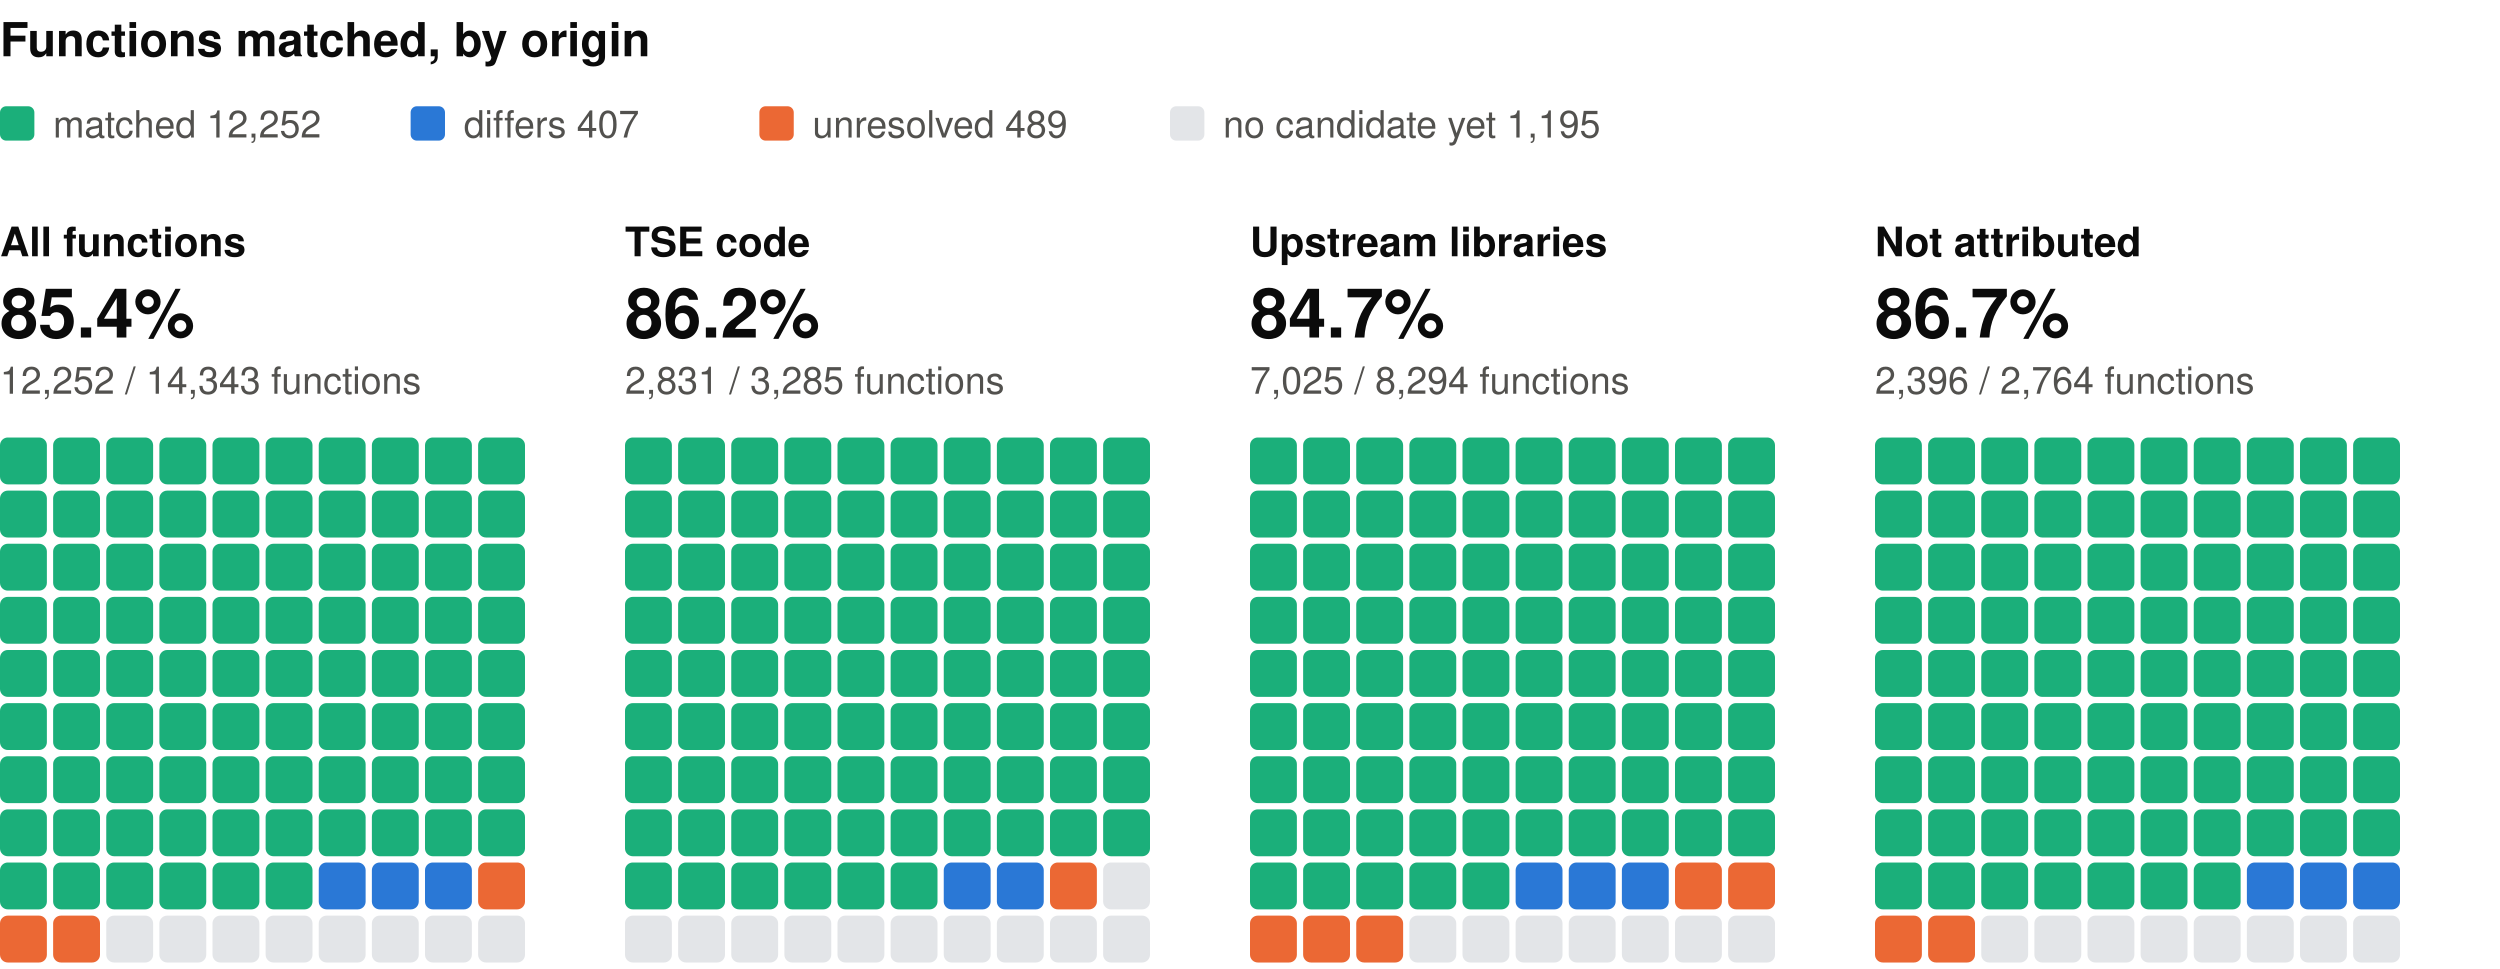
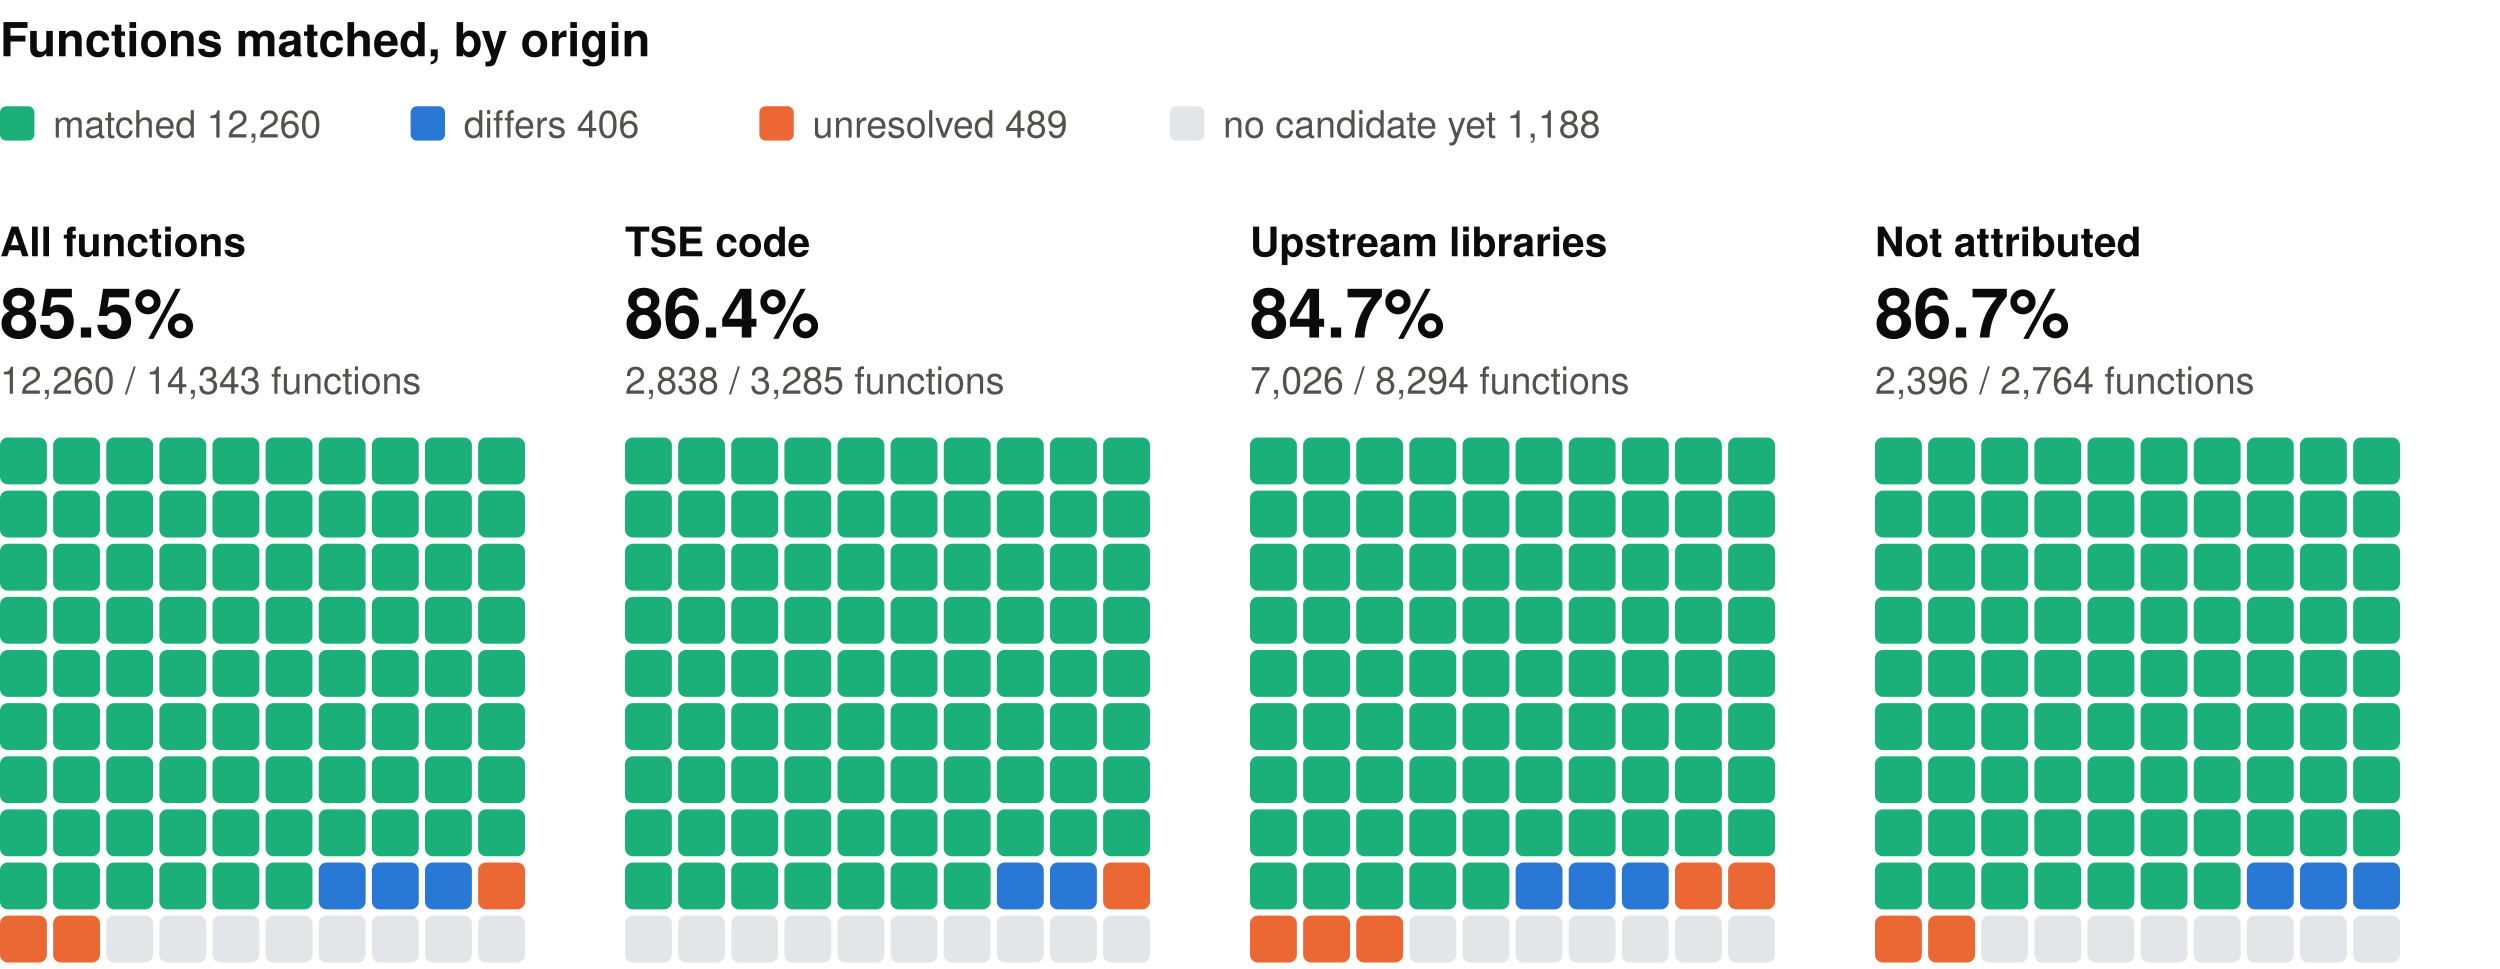
<svg xmlns="http://www.w3.org/2000/svg" width="800" height="310" viewBox="0 0 800 310" role="img" aria-label="Functions matched, by origin: one square per percent, coloured by verdict" font-family="system-ui, -apple-system, 'Segoe UI', Helvetica, Arial, sans-serif">
  <text x="0" y="18" font-size="15" fill="#0b0b0b" font-weight="600">Functions matched, by origin</text>
  <rect x="0" y="34" width="11" height="11" rx="2" fill="#1baf7a" />
-   <text x="17" y="44" font-size="12" fill="#52514e">matched 12,252</text>
+   <text x="17" y="44" font-size="12" fill="#52514e">matched 12,260</text>
  <rect x="131.4" y="34" width="11" height="11" rx="2" fill="#2a78d6" />
-   <text x="148.4" y="44" font-size="12" fill="#52514e">differs 407</text>
+   <text x="148.4" y="44" font-size="12" fill="#52514e">differs 406</text>
  <rect x="243" y="34" width="11" height="11" rx="2" fill="#eb6834" />
  <text x="260" y="44" font-size="12" fill="#52514e">unresolved 489</text>
  <rect x="374.4" y="34" width="11" height="11" rx="2" fill="#e3e5e8" />
-   <text x="391.4" y="44" font-size="12" fill="#52514e">no candidate yet 1,195</text>
+   <text x="391.4" y="44" font-size="12" fill="#52514e">no candidate yet 1,188</text>
  <text x="0" y="82" font-size="13" fill="#0b0b0b" font-weight="600">All functions</text>
-   <text x="0" y="108" font-size="22" fill="#0b0b0b" font-weight="600">85.4%</text>
-   <text x="0" y="126" font-size="12" fill="#52514e">12,252 / 14,343 functions</text>
+   <text x="0" y="108" font-size="22" fill="#0b0b0b" font-weight="600">85.5%</text>
+   <text x="0" y="126" font-size="12" fill="#52514e">12,260 / 14,343 functions</text>
  <rect x="0" y="140" width="15" height="15" rx="2.5" fill="#1baf7a" />
  <rect x="17" y="140" width="15" height="15" rx="2.5" fill="#1baf7a" />
  <rect x="34" y="140" width="15" height="15" rx="2.5" fill="#1baf7a" />
  <rect x="51" y="140" width="15" height="15" rx="2.5" fill="#1baf7a" />
  <rect x="68" y="140" width="15" height="15" rx="2.5" fill="#1baf7a" />
  <rect x="85" y="140" width="15" height="15" rx="2.5" fill="#1baf7a" />
  <rect x="102" y="140" width="15" height="15" rx="2.5" fill="#1baf7a" />
  <rect x="119" y="140" width="15" height="15" rx="2.5" fill="#1baf7a" />
  <rect x="136" y="140" width="15" height="15" rx="2.5" fill="#1baf7a" />
  <rect x="153" y="140" width="15" height="15" rx="2.5" fill="#1baf7a" />
  <rect x="0" y="157" width="15" height="15" rx="2.5" fill="#1baf7a" />
  <rect x="17" y="157" width="15" height="15" rx="2.5" fill="#1baf7a" />
  <rect x="34" y="157" width="15" height="15" rx="2.5" fill="#1baf7a" />
  <rect x="51" y="157" width="15" height="15" rx="2.5" fill="#1baf7a" />
  <rect x="68" y="157" width="15" height="15" rx="2.5" fill="#1baf7a" />
  <rect x="85" y="157" width="15" height="15" rx="2.5" fill="#1baf7a" />
  <rect x="102" y="157" width="15" height="15" rx="2.5" fill="#1baf7a" />
  <rect x="119" y="157" width="15" height="15" rx="2.5" fill="#1baf7a" />
  <rect x="136" y="157" width="15" height="15" rx="2.5" fill="#1baf7a" />
  <rect x="153" y="157" width="15" height="15" rx="2.5" fill="#1baf7a" />
  <rect x="0" y="174" width="15" height="15" rx="2.5" fill="#1baf7a" />
  <rect x="17" y="174" width="15" height="15" rx="2.5" fill="#1baf7a" />
  <rect x="34" y="174" width="15" height="15" rx="2.5" fill="#1baf7a" />
  <rect x="51" y="174" width="15" height="15" rx="2.5" fill="#1baf7a" />
  <rect x="68" y="174" width="15" height="15" rx="2.5" fill="#1baf7a" />
  <rect x="85" y="174" width="15" height="15" rx="2.5" fill="#1baf7a" />
  <rect x="102" y="174" width="15" height="15" rx="2.5" fill="#1baf7a" />
  <rect x="119" y="174" width="15" height="15" rx="2.5" fill="#1baf7a" />
  <rect x="136" y="174" width="15" height="15" rx="2.5" fill="#1baf7a" />
  <rect x="153" y="174" width="15" height="15" rx="2.5" fill="#1baf7a" />
  <rect x="0" y="191" width="15" height="15" rx="2.5" fill="#1baf7a" />
  <rect x="17" y="191" width="15" height="15" rx="2.5" fill="#1baf7a" />
  <rect x="34" y="191" width="15" height="15" rx="2.5" fill="#1baf7a" />
  <rect x="51" y="191" width="15" height="15" rx="2.5" fill="#1baf7a" />
  <rect x="68" y="191" width="15" height="15" rx="2.5" fill="#1baf7a" />
  <rect x="85" y="191" width="15" height="15" rx="2.5" fill="#1baf7a" />
  <rect x="102" y="191" width="15" height="15" rx="2.5" fill="#1baf7a" />
  <rect x="119" y="191" width="15" height="15" rx="2.5" fill="#1baf7a" />
  <rect x="136" y="191" width="15" height="15" rx="2.5" fill="#1baf7a" />
  <rect x="153" y="191" width="15" height="15" rx="2.5" fill="#1baf7a" />
  <rect x="0" y="208" width="15" height="15" rx="2.5" fill="#1baf7a" />
  <rect x="17" y="208" width="15" height="15" rx="2.5" fill="#1baf7a" />
  <rect x="34" y="208" width="15" height="15" rx="2.5" fill="#1baf7a" />
  <rect x="51" y="208" width="15" height="15" rx="2.5" fill="#1baf7a" />
  <rect x="68" y="208" width="15" height="15" rx="2.5" fill="#1baf7a" />
  <rect x="85" y="208" width="15" height="15" rx="2.5" fill="#1baf7a" />
  <rect x="102" y="208" width="15" height="15" rx="2.5" fill="#1baf7a" />
  <rect x="119" y="208" width="15" height="15" rx="2.5" fill="#1baf7a" />
  <rect x="136" y="208" width="15" height="15" rx="2.5" fill="#1baf7a" />
  <rect x="153" y="208" width="15" height="15" rx="2.5" fill="#1baf7a" />
  <rect x="0" y="225" width="15" height="15" rx="2.5" fill="#1baf7a" />
  <rect x="17" y="225" width="15" height="15" rx="2.5" fill="#1baf7a" />
  <rect x="34" y="225" width="15" height="15" rx="2.5" fill="#1baf7a" />
  <rect x="51" y="225" width="15" height="15" rx="2.5" fill="#1baf7a" />
  <rect x="68" y="225" width="15" height="15" rx="2.5" fill="#1baf7a" />
  <rect x="85" y="225" width="15" height="15" rx="2.5" fill="#1baf7a" />
  <rect x="102" y="225" width="15" height="15" rx="2.5" fill="#1baf7a" />
  <rect x="119" y="225" width="15" height="15" rx="2.5" fill="#1baf7a" />
  <rect x="136" y="225" width="15" height="15" rx="2.5" fill="#1baf7a" />
  <rect x="153" y="225" width="15" height="15" rx="2.5" fill="#1baf7a" />
  <rect x="0" y="242" width="15" height="15" rx="2.5" fill="#1baf7a" />
  <rect x="17" y="242" width="15" height="15" rx="2.5" fill="#1baf7a" />
  <rect x="34" y="242" width="15" height="15" rx="2.5" fill="#1baf7a" />
  <rect x="51" y="242" width="15" height="15" rx="2.5" fill="#1baf7a" />
  <rect x="68" y="242" width="15" height="15" rx="2.5" fill="#1baf7a" />
  <rect x="85" y="242" width="15" height="15" rx="2.5" fill="#1baf7a" />
  <rect x="102" y="242" width="15" height="15" rx="2.5" fill="#1baf7a" />
  <rect x="119" y="242" width="15" height="15" rx="2.5" fill="#1baf7a" />
  <rect x="136" y="242" width="15" height="15" rx="2.5" fill="#1baf7a" />
  <rect x="153" y="242" width="15" height="15" rx="2.5" fill="#1baf7a" />
  <rect x="0" y="259" width="15" height="15" rx="2.5" fill="#1baf7a" />
  <rect x="17" y="259" width="15" height="15" rx="2.5" fill="#1baf7a" />
  <rect x="34" y="259" width="15" height="15" rx="2.5" fill="#1baf7a" />
  <rect x="51" y="259" width="15" height="15" rx="2.5" fill="#1baf7a" />
  <rect x="68" y="259" width="15" height="15" rx="2.5" fill="#1baf7a" />
  <rect x="85" y="259" width="15" height="15" rx="2.5" fill="#1baf7a" />
  <rect x="102" y="259" width="15" height="15" rx="2.5" fill="#1baf7a" />
  <rect x="119" y="259" width="15" height="15" rx="2.5" fill="#1baf7a" />
  <rect x="136" y="259" width="15" height="15" rx="2.5" fill="#1baf7a" />
  <rect x="153" y="259" width="15" height="15" rx="2.5" fill="#1baf7a" />
  <rect x="0" y="276" width="15" height="15" rx="2.5" fill="#1baf7a" />
  <rect x="17" y="276" width="15" height="15" rx="2.5" fill="#1baf7a" />
  <rect x="34" y="276" width="15" height="15" rx="2.5" fill="#1baf7a" />
  <rect x="51" y="276" width="15" height="15" rx="2.5" fill="#1baf7a" />
  <rect x="68" y="276" width="15" height="15" rx="2.5" fill="#1baf7a" />
  <rect x="85" y="276" width="15" height="15" rx="2.5" fill="#1baf7a" />
  <rect x="102" y="276" width="15" height="15" rx="2.5" fill="#2a78d6" />
  <rect x="119" y="276" width="15" height="15" rx="2.5" fill="#2a78d6" />
  <rect x="136" y="276" width="15" height="15" rx="2.5" fill="#2a78d6" />
  <rect x="153" y="276" width="15" height="15" rx="2.5" fill="#eb6834" />
  <rect x="0" y="293" width="15" height="15" rx="2.5" fill="#eb6834" />
  <rect x="17" y="293" width="15" height="15" rx="2.5" fill="#eb6834" />
  <rect x="34" y="293" width="15" height="15" rx="2.5" fill="#e3e5e8" />
  <rect x="51" y="293" width="15" height="15" rx="2.5" fill="#e3e5e8" />
  <rect x="68" y="293" width="15" height="15" rx="2.5" fill="#e3e5e8" />
  <rect x="85" y="293" width="15" height="15" rx="2.5" fill="#e3e5e8" />
  <rect x="102" y="293" width="15" height="15" rx="2.5" fill="#e3e5e8" />
  <rect x="119" y="293" width="15" height="15" rx="2.5" fill="#e3e5e8" />
  <rect x="136" y="293" width="15" height="15" rx="2.5" fill="#e3e5e8" />
  <rect x="153" y="293" width="15" height="15" rx="2.5" fill="#e3e5e8" />
  <text x="200" y="82" font-size="13" fill="#0b0b0b" font-weight="600">TSE code</text>
-   <text x="200" y="108" font-size="22" fill="#0b0b0b" font-weight="600">86.2%</text>
-   <text x="200" y="126" font-size="12" fill="#52514e">2,831 / 3,285 functions</text>
+   <text x="200" y="108" font-size="22" fill="#0b0b0b" font-weight="600">86.4%</text>
+   <text x="200" y="126" font-size="12" fill="#52514e">2,838 / 3,285 functions</text>
  <rect x="200" y="140" width="15" height="15" rx="2.5" fill="#1baf7a" />
  <rect x="217" y="140" width="15" height="15" rx="2.5" fill="#1baf7a" />
  <rect x="234" y="140" width="15" height="15" rx="2.5" fill="#1baf7a" />
  <rect x="251" y="140" width="15" height="15" rx="2.5" fill="#1baf7a" />
  <rect x="268" y="140" width="15" height="15" rx="2.5" fill="#1baf7a" />
  <rect x="285" y="140" width="15" height="15" rx="2.5" fill="#1baf7a" />
  <rect x="302" y="140" width="15" height="15" rx="2.5" fill="#1baf7a" />
  <rect x="319" y="140" width="15" height="15" rx="2.5" fill="#1baf7a" />
  <rect x="336" y="140" width="15" height="15" rx="2.5" fill="#1baf7a" />
  <rect x="353" y="140" width="15" height="15" rx="2.5" fill="#1baf7a" />
  <rect x="200" y="157" width="15" height="15" rx="2.5" fill="#1baf7a" />
  <rect x="217" y="157" width="15" height="15" rx="2.5" fill="#1baf7a" />
  <rect x="234" y="157" width="15" height="15" rx="2.5" fill="#1baf7a" />
  <rect x="251" y="157" width="15" height="15" rx="2.5" fill="#1baf7a" />
  <rect x="268" y="157" width="15" height="15" rx="2.5" fill="#1baf7a" />
  <rect x="285" y="157" width="15" height="15" rx="2.5" fill="#1baf7a" />
  <rect x="302" y="157" width="15" height="15" rx="2.5" fill="#1baf7a" />
  <rect x="319" y="157" width="15" height="15" rx="2.5" fill="#1baf7a" />
  <rect x="336" y="157" width="15" height="15" rx="2.5" fill="#1baf7a" />
  <rect x="353" y="157" width="15" height="15" rx="2.5" fill="#1baf7a" />
  <rect x="200" y="174" width="15" height="15" rx="2.5" fill="#1baf7a" />
  <rect x="217" y="174" width="15" height="15" rx="2.5" fill="#1baf7a" />
  <rect x="234" y="174" width="15" height="15" rx="2.5" fill="#1baf7a" />
  <rect x="251" y="174" width="15" height="15" rx="2.5" fill="#1baf7a" />
  <rect x="268" y="174" width="15" height="15" rx="2.5" fill="#1baf7a" />
  <rect x="285" y="174" width="15" height="15" rx="2.5" fill="#1baf7a" />
  <rect x="302" y="174" width="15" height="15" rx="2.5" fill="#1baf7a" />
  <rect x="319" y="174" width="15" height="15" rx="2.5" fill="#1baf7a" />
  <rect x="336" y="174" width="15" height="15" rx="2.5" fill="#1baf7a" />
  <rect x="353" y="174" width="15" height="15" rx="2.5" fill="#1baf7a" />
  <rect x="200" y="191" width="15" height="15" rx="2.5" fill="#1baf7a" />
  <rect x="217" y="191" width="15" height="15" rx="2.5" fill="#1baf7a" />
  <rect x="234" y="191" width="15" height="15" rx="2.5" fill="#1baf7a" />
  <rect x="251" y="191" width="15" height="15" rx="2.5" fill="#1baf7a" />
  <rect x="268" y="191" width="15" height="15" rx="2.5" fill="#1baf7a" />
  <rect x="285" y="191" width="15" height="15" rx="2.5" fill="#1baf7a" />
  <rect x="302" y="191" width="15" height="15" rx="2.5" fill="#1baf7a" />
  <rect x="319" y="191" width="15" height="15" rx="2.5" fill="#1baf7a" />
  <rect x="336" y="191" width="15" height="15" rx="2.5" fill="#1baf7a" />
  <rect x="353" y="191" width="15" height="15" rx="2.5" fill="#1baf7a" />
  <rect x="200" y="208" width="15" height="15" rx="2.5" fill="#1baf7a" />
  <rect x="217" y="208" width="15" height="15" rx="2.5" fill="#1baf7a" />
  <rect x="234" y="208" width="15" height="15" rx="2.5" fill="#1baf7a" />
  <rect x="251" y="208" width="15" height="15" rx="2.5" fill="#1baf7a" />
  <rect x="268" y="208" width="15" height="15" rx="2.5" fill="#1baf7a" />
  <rect x="285" y="208" width="15" height="15" rx="2.5" fill="#1baf7a" />
  <rect x="302" y="208" width="15" height="15" rx="2.5" fill="#1baf7a" />
  <rect x="319" y="208" width="15" height="15" rx="2.5" fill="#1baf7a" />
  <rect x="336" y="208" width="15" height="15" rx="2.5" fill="#1baf7a" />
  <rect x="353" y="208" width="15" height="15" rx="2.5" fill="#1baf7a" />
  <rect x="200" y="225" width="15" height="15" rx="2.5" fill="#1baf7a" />
  <rect x="217" y="225" width="15" height="15" rx="2.5" fill="#1baf7a" />
  <rect x="234" y="225" width="15" height="15" rx="2.5" fill="#1baf7a" />
  <rect x="251" y="225" width="15" height="15" rx="2.5" fill="#1baf7a" />
  <rect x="268" y="225" width="15" height="15" rx="2.5" fill="#1baf7a" />
  <rect x="285" y="225" width="15" height="15" rx="2.5" fill="#1baf7a" />
  <rect x="302" y="225" width="15" height="15" rx="2.5" fill="#1baf7a" />
  <rect x="319" y="225" width="15" height="15" rx="2.5" fill="#1baf7a" />
  <rect x="336" y="225" width="15" height="15" rx="2.5" fill="#1baf7a" />
  <rect x="353" y="225" width="15" height="15" rx="2.5" fill="#1baf7a" />
  <rect x="200" y="242" width="15" height="15" rx="2.5" fill="#1baf7a" />
  <rect x="217" y="242" width="15" height="15" rx="2.5" fill="#1baf7a" />
  <rect x="234" y="242" width="15" height="15" rx="2.5" fill="#1baf7a" />
  <rect x="251" y="242" width="15" height="15" rx="2.5" fill="#1baf7a" />
  <rect x="268" y="242" width="15" height="15" rx="2.5" fill="#1baf7a" />
  <rect x="285" y="242" width="15" height="15" rx="2.5" fill="#1baf7a" />
  <rect x="302" y="242" width="15" height="15" rx="2.5" fill="#1baf7a" />
  <rect x="319" y="242" width="15" height="15" rx="2.5" fill="#1baf7a" />
  <rect x="336" y="242" width="15" height="15" rx="2.5" fill="#1baf7a" />
  <rect x="353" y="242" width="15" height="15" rx="2.5" fill="#1baf7a" />
  <rect x="200" y="259" width="15" height="15" rx="2.5" fill="#1baf7a" />
  <rect x="217" y="259" width="15" height="15" rx="2.5" fill="#1baf7a" />
  <rect x="234" y="259" width="15" height="15" rx="2.5" fill="#1baf7a" />
  <rect x="251" y="259" width="15" height="15" rx="2.5" fill="#1baf7a" />
  <rect x="268" y="259" width="15" height="15" rx="2.5" fill="#1baf7a" />
  <rect x="285" y="259" width="15" height="15" rx="2.5" fill="#1baf7a" />
  <rect x="302" y="259" width="15" height="15" rx="2.5" fill="#1baf7a" />
  <rect x="319" y="259" width="15" height="15" rx="2.5" fill="#1baf7a" />
  <rect x="336" y="259" width="15" height="15" rx="2.5" fill="#1baf7a" />
  <rect x="353" y="259" width="15" height="15" rx="2.5" fill="#1baf7a" />
  <rect x="200" y="276" width="15" height="15" rx="2.5" fill="#1baf7a" />
  <rect x="217" y="276" width="15" height="15" rx="2.5" fill="#1baf7a" />
  <rect x="234" y="276" width="15" height="15" rx="2.5" fill="#1baf7a" />
  <rect x="251" y="276" width="15" height="15" rx="2.5" fill="#1baf7a" />
  <rect x="268" y="276" width="15" height="15" rx="2.5" fill="#1baf7a" />
  <rect x="285" y="276" width="15" height="15" rx="2.5" fill="#1baf7a" />
-   <rect x="302" y="276" width="15" height="15" rx="2.5" fill="#2a78d6" />
+   <rect x="302" y="276" width="15" height="15" rx="2.5" fill="#1baf7a" />
  <rect x="319" y="276" width="15" height="15" rx="2.5" fill="#2a78d6" />
-   <rect x="336" y="276" width="15" height="15" rx="2.5" fill="#eb6834" />
-   <rect x="353" y="276" width="15" height="15" rx="2.5" fill="#e3e5e8" />
+   <rect x="336" y="276" width="15" height="15" rx="2.5" fill="#2a78d6" />
+   <rect x="353" y="276" width="15" height="15" rx="2.5" fill="#eb6834" />
  <rect x="200" y="293" width="15" height="15" rx="2.5" fill="#e3e5e8" />
  <rect x="217" y="293" width="15" height="15" rx="2.5" fill="#e3e5e8" />
  <rect x="234" y="293" width="15" height="15" rx="2.5" fill="#e3e5e8" />
  <rect x="251" y="293" width="15" height="15" rx="2.5" fill="#e3e5e8" />
  <rect x="268" y="293" width="15" height="15" rx="2.5" fill="#e3e5e8" />
  <rect x="285" y="293" width="15" height="15" rx="2.5" fill="#e3e5e8" />
  <rect x="302" y="293" width="15" height="15" rx="2.5" fill="#e3e5e8" />
  <rect x="319" y="293" width="15" height="15" rx="2.5" fill="#e3e5e8" />
  <rect x="336" y="293" width="15" height="15" rx="2.5" fill="#e3e5e8" />
  <rect x="353" y="293" width="15" height="15" rx="2.5" fill="#e3e5e8" />
  <text x="400" y="82" font-size="13" fill="#0b0b0b" font-weight="600">Upstream libraries</text>
  <text x="400" y="108" font-size="22" fill="#0b0b0b" font-weight="600">84.7%</text>
-   <text x="400" y="126" font-size="12" fill="#52514e">7,025 / 8,294 functions</text>
+   <text x="400" y="126" font-size="12" fill="#52514e">7,026 / 8,294 functions</text>
  <rect x="400" y="140" width="15" height="15" rx="2.5" fill="#1baf7a" />
  <rect x="417" y="140" width="15" height="15" rx="2.5" fill="#1baf7a" />
  <rect x="434" y="140" width="15" height="15" rx="2.5" fill="#1baf7a" />
  <rect x="451" y="140" width="15" height="15" rx="2.5" fill="#1baf7a" />
  <rect x="468" y="140" width="15" height="15" rx="2.5" fill="#1baf7a" />
  <rect x="485" y="140" width="15" height="15" rx="2.5" fill="#1baf7a" />
  <rect x="502" y="140" width="15" height="15" rx="2.5" fill="#1baf7a" />
  <rect x="519" y="140" width="15" height="15" rx="2.5" fill="#1baf7a" />
  <rect x="536" y="140" width="15" height="15" rx="2.5" fill="#1baf7a" />
  <rect x="553" y="140" width="15" height="15" rx="2.5" fill="#1baf7a" />
  <rect x="400" y="157" width="15" height="15" rx="2.5" fill="#1baf7a" />
  <rect x="417" y="157" width="15" height="15" rx="2.5" fill="#1baf7a" />
  <rect x="434" y="157" width="15" height="15" rx="2.5" fill="#1baf7a" />
  <rect x="451" y="157" width="15" height="15" rx="2.5" fill="#1baf7a" />
  <rect x="468" y="157" width="15" height="15" rx="2.5" fill="#1baf7a" />
  <rect x="485" y="157" width="15" height="15" rx="2.5" fill="#1baf7a" />
  <rect x="502" y="157" width="15" height="15" rx="2.5" fill="#1baf7a" />
  <rect x="519" y="157" width="15" height="15" rx="2.5" fill="#1baf7a" />
  <rect x="536" y="157" width="15" height="15" rx="2.5" fill="#1baf7a" />
  <rect x="553" y="157" width="15" height="15" rx="2.5" fill="#1baf7a" />
  <rect x="400" y="174" width="15" height="15" rx="2.5" fill="#1baf7a" />
  <rect x="417" y="174" width="15" height="15" rx="2.5" fill="#1baf7a" />
  <rect x="434" y="174" width="15" height="15" rx="2.5" fill="#1baf7a" />
  <rect x="451" y="174" width="15" height="15" rx="2.5" fill="#1baf7a" />
  <rect x="468" y="174" width="15" height="15" rx="2.5" fill="#1baf7a" />
  <rect x="485" y="174" width="15" height="15" rx="2.5" fill="#1baf7a" />
  <rect x="502" y="174" width="15" height="15" rx="2.5" fill="#1baf7a" />
  <rect x="519" y="174" width="15" height="15" rx="2.5" fill="#1baf7a" />
  <rect x="536" y="174" width="15" height="15" rx="2.5" fill="#1baf7a" />
  <rect x="553" y="174" width="15" height="15" rx="2.5" fill="#1baf7a" />
  <rect x="400" y="191" width="15" height="15" rx="2.5" fill="#1baf7a" />
  <rect x="417" y="191" width="15" height="15" rx="2.5" fill="#1baf7a" />
  <rect x="434" y="191" width="15" height="15" rx="2.5" fill="#1baf7a" />
  <rect x="451" y="191" width="15" height="15" rx="2.5" fill="#1baf7a" />
  <rect x="468" y="191" width="15" height="15" rx="2.5" fill="#1baf7a" />
  <rect x="485" y="191" width="15" height="15" rx="2.5" fill="#1baf7a" />
  <rect x="502" y="191" width="15" height="15" rx="2.5" fill="#1baf7a" />
  <rect x="519" y="191" width="15" height="15" rx="2.5" fill="#1baf7a" />
  <rect x="536" y="191" width="15" height="15" rx="2.5" fill="#1baf7a" />
  <rect x="553" y="191" width="15" height="15" rx="2.5" fill="#1baf7a" />
  <rect x="400" y="208" width="15" height="15" rx="2.5" fill="#1baf7a" />
  <rect x="417" y="208" width="15" height="15" rx="2.5" fill="#1baf7a" />
  <rect x="434" y="208" width="15" height="15" rx="2.5" fill="#1baf7a" />
  <rect x="451" y="208" width="15" height="15" rx="2.5" fill="#1baf7a" />
  <rect x="468" y="208" width="15" height="15" rx="2.5" fill="#1baf7a" />
  <rect x="485" y="208" width="15" height="15" rx="2.5" fill="#1baf7a" />
  <rect x="502" y="208" width="15" height="15" rx="2.5" fill="#1baf7a" />
  <rect x="519" y="208" width="15" height="15" rx="2.5" fill="#1baf7a" />
  <rect x="536" y="208" width="15" height="15" rx="2.5" fill="#1baf7a" />
  <rect x="553" y="208" width="15" height="15" rx="2.5" fill="#1baf7a" />
  <rect x="400" y="225" width="15" height="15" rx="2.5" fill="#1baf7a" />
  <rect x="417" y="225" width="15" height="15" rx="2.5" fill="#1baf7a" />
  <rect x="434" y="225" width="15" height="15" rx="2.5" fill="#1baf7a" />
  <rect x="451" y="225" width="15" height="15" rx="2.5" fill="#1baf7a" />
  <rect x="468" y="225" width="15" height="15" rx="2.5" fill="#1baf7a" />
  <rect x="485" y="225" width="15" height="15" rx="2.5" fill="#1baf7a" />
  <rect x="502" y="225" width="15" height="15" rx="2.5" fill="#1baf7a" />
  <rect x="519" y="225" width="15" height="15" rx="2.5" fill="#1baf7a" />
  <rect x="536" y="225" width="15" height="15" rx="2.5" fill="#1baf7a" />
  <rect x="553" y="225" width="15" height="15" rx="2.5" fill="#1baf7a" />
  <rect x="400" y="242" width="15" height="15" rx="2.5" fill="#1baf7a" />
  <rect x="417" y="242" width="15" height="15" rx="2.5" fill="#1baf7a" />
  <rect x="434" y="242" width="15" height="15" rx="2.5" fill="#1baf7a" />
  <rect x="451" y="242" width="15" height="15" rx="2.5" fill="#1baf7a" />
  <rect x="468" y="242" width="15" height="15" rx="2.5" fill="#1baf7a" />
  <rect x="485" y="242" width="15" height="15" rx="2.5" fill="#1baf7a" />
  <rect x="502" y="242" width="15" height="15" rx="2.5" fill="#1baf7a" />
  <rect x="519" y="242" width="15" height="15" rx="2.5" fill="#1baf7a" />
  <rect x="536" y="242" width="15" height="15" rx="2.5" fill="#1baf7a" />
  <rect x="553" y="242" width="15" height="15" rx="2.5" fill="#1baf7a" />
  <rect x="400" y="259" width="15" height="15" rx="2.5" fill="#1baf7a" />
  <rect x="417" y="259" width="15" height="15" rx="2.5" fill="#1baf7a" />
  <rect x="434" y="259" width="15" height="15" rx="2.5" fill="#1baf7a" />
  <rect x="451" y="259" width="15" height="15" rx="2.5" fill="#1baf7a" />
  <rect x="468" y="259" width="15" height="15" rx="2.5" fill="#1baf7a" />
  <rect x="485" y="259" width="15" height="15" rx="2.5" fill="#1baf7a" />
  <rect x="502" y="259" width="15" height="15" rx="2.5" fill="#1baf7a" />
  <rect x="519" y="259" width="15" height="15" rx="2.5" fill="#1baf7a" />
  <rect x="536" y="259" width="15" height="15" rx="2.5" fill="#1baf7a" />
  <rect x="553" y="259" width="15" height="15" rx="2.5" fill="#1baf7a" />
  <rect x="400" y="276" width="15" height="15" rx="2.5" fill="#1baf7a" />
  <rect x="417" y="276" width="15" height="15" rx="2.5" fill="#1baf7a" />
  <rect x="434" y="276" width="15" height="15" rx="2.5" fill="#1baf7a" />
  <rect x="451" y="276" width="15" height="15" rx="2.5" fill="#1baf7a" />
  <rect x="468" y="276" width="15" height="15" rx="2.5" fill="#1baf7a" />
  <rect x="485" y="276" width="15" height="15" rx="2.5" fill="#2a78d6" />
  <rect x="502" y="276" width="15" height="15" rx="2.5" fill="#2a78d6" />
  <rect x="519" y="276" width="15" height="15" rx="2.5" fill="#2a78d6" />
  <rect x="536" y="276" width="15" height="15" rx="2.5" fill="#eb6834" />
  <rect x="553" y="276" width="15" height="15" rx="2.5" fill="#eb6834" />
  <rect x="400" y="293" width="15" height="15" rx="2.5" fill="#eb6834" />
  <rect x="417" y="293" width="15" height="15" rx="2.5" fill="#eb6834" />
  <rect x="434" y="293" width="15" height="15" rx="2.5" fill="#eb6834" />
  <rect x="451" y="293" width="15" height="15" rx="2.5" fill="#e3e5e8" />
  <rect x="468" y="293" width="15" height="15" rx="2.5" fill="#e3e5e8" />
  <rect x="485" y="293" width="15" height="15" rx="2.5" fill="#e3e5e8" />
  <rect x="502" y="293" width="15" height="15" rx="2.5" fill="#e3e5e8" />
  <rect x="519" y="293" width="15" height="15" rx="2.5" fill="#e3e5e8" />
  <rect x="536" y="293" width="15" height="15" rx="2.5" fill="#e3e5e8" />
  <rect x="553" y="293" width="15" height="15" rx="2.5" fill="#e3e5e8" />
  <text x="600" y="82" font-size="13" fill="#0b0b0b" font-weight="600">Not attributed</text>
  <text x="600" y="108" font-size="22" fill="#0b0b0b" font-weight="600">86.7%</text>
  <text x="600" y="126" font-size="12" fill="#52514e">2,396 / 2,764 functions</text>
  <rect x="600" y="140" width="15" height="15" rx="2.5" fill="#1baf7a" />
  <rect x="617" y="140" width="15" height="15" rx="2.5" fill="#1baf7a" />
  <rect x="634" y="140" width="15" height="15" rx="2.5" fill="#1baf7a" />
  <rect x="651" y="140" width="15" height="15" rx="2.5" fill="#1baf7a" />
  <rect x="668" y="140" width="15" height="15" rx="2.5" fill="#1baf7a" />
  <rect x="685" y="140" width="15" height="15" rx="2.5" fill="#1baf7a" />
  <rect x="702" y="140" width="15" height="15" rx="2.5" fill="#1baf7a" />
  <rect x="719" y="140" width="15" height="15" rx="2.5" fill="#1baf7a" />
  <rect x="736" y="140" width="15" height="15" rx="2.5" fill="#1baf7a" />
  <rect x="753" y="140" width="15" height="15" rx="2.5" fill="#1baf7a" />
  <rect x="600" y="157" width="15" height="15" rx="2.5" fill="#1baf7a" />
  <rect x="617" y="157" width="15" height="15" rx="2.5" fill="#1baf7a" />
  <rect x="634" y="157" width="15" height="15" rx="2.5" fill="#1baf7a" />
  <rect x="651" y="157" width="15" height="15" rx="2.5" fill="#1baf7a" />
  <rect x="668" y="157" width="15" height="15" rx="2.5" fill="#1baf7a" />
  <rect x="685" y="157" width="15" height="15" rx="2.5" fill="#1baf7a" />
  <rect x="702" y="157" width="15" height="15" rx="2.5" fill="#1baf7a" />
  <rect x="719" y="157" width="15" height="15" rx="2.5" fill="#1baf7a" />
  <rect x="736" y="157" width="15" height="15" rx="2.5" fill="#1baf7a" />
  <rect x="753" y="157" width="15" height="15" rx="2.5" fill="#1baf7a" />
  <rect x="600" y="174" width="15" height="15" rx="2.5" fill="#1baf7a" />
  <rect x="617" y="174" width="15" height="15" rx="2.5" fill="#1baf7a" />
  <rect x="634" y="174" width="15" height="15" rx="2.5" fill="#1baf7a" />
  <rect x="651" y="174" width="15" height="15" rx="2.5" fill="#1baf7a" />
  <rect x="668" y="174" width="15" height="15" rx="2.5" fill="#1baf7a" />
  <rect x="685" y="174" width="15" height="15" rx="2.5" fill="#1baf7a" />
  <rect x="702" y="174" width="15" height="15" rx="2.5" fill="#1baf7a" />
  <rect x="719" y="174" width="15" height="15" rx="2.5" fill="#1baf7a" />
  <rect x="736" y="174" width="15" height="15" rx="2.5" fill="#1baf7a" />
  <rect x="753" y="174" width="15" height="15" rx="2.5" fill="#1baf7a" />
  <rect x="600" y="191" width="15" height="15" rx="2.5" fill="#1baf7a" />
  <rect x="617" y="191" width="15" height="15" rx="2.5" fill="#1baf7a" />
  <rect x="634" y="191" width="15" height="15" rx="2.5" fill="#1baf7a" />
  <rect x="651" y="191" width="15" height="15" rx="2.5" fill="#1baf7a" />
  <rect x="668" y="191" width="15" height="15" rx="2.5" fill="#1baf7a" />
  <rect x="685" y="191" width="15" height="15" rx="2.5" fill="#1baf7a" />
  <rect x="702" y="191" width="15" height="15" rx="2.5" fill="#1baf7a" />
  <rect x="719" y="191" width="15" height="15" rx="2.5" fill="#1baf7a" />
  <rect x="736" y="191" width="15" height="15" rx="2.5" fill="#1baf7a" />
  <rect x="753" y="191" width="15" height="15" rx="2.5" fill="#1baf7a" />
  <rect x="600" y="208" width="15" height="15" rx="2.5" fill="#1baf7a" />
  <rect x="617" y="208" width="15" height="15" rx="2.5" fill="#1baf7a" />
  <rect x="634" y="208" width="15" height="15" rx="2.5" fill="#1baf7a" />
  <rect x="651" y="208" width="15" height="15" rx="2.5" fill="#1baf7a" />
  <rect x="668" y="208" width="15" height="15" rx="2.5" fill="#1baf7a" />
  <rect x="685" y="208" width="15" height="15" rx="2.5" fill="#1baf7a" />
  <rect x="702" y="208" width="15" height="15" rx="2.5" fill="#1baf7a" />
  <rect x="719" y="208" width="15" height="15" rx="2.5" fill="#1baf7a" />
  <rect x="736" y="208" width="15" height="15" rx="2.5" fill="#1baf7a" />
  <rect x="753" y="208" width="15" height="15" rx="2.5" fill="#1baf7a" />
  <rect x="600" y="225" width="15" height="15" rx="2.5" fill="#1baf7a" />
  <rect x="617" y="225" width="15" height="15" rx="2.5" fill="#1baf7a" />
  <rect x="634" y="225" width="15" height="15" rx="2.5" fill="#1baf7a" />
  <rect x="651" y="225" width="15" height="15" rx="2.5" fill="#1baf7a" />
  <rect x="668" y="225" width="15" height="15" rx="2.5" fill="#1baf7a" />
  <rect x="685" y="225" width="15" height="15" rx="2.5" fill="#1baf7a" />
  <rect x="702" y="225" width="15" height="15" rx="2.5" fill="#1baf7a" />
  <rect x="719" y="225" width="15" height="15" rx="2.5" fill="#1baf7a" />
  <rect x="736" y="225" width="15" height="15" rx="2.5" fill="#1baf7a" />
  <rect x="753" y="225" width="15" height="15" rx="2.5" fill="#1baf7a" />
  <rect x="600" y="242" width="15" height="15" rx="2.5" fill="#1baf7a" />
  <rect x="617" y="242" width="15" height="15" rx="2.5" fill="#1baf7a" />
  <rect x="634" y="242" width="15" height="15" rx="2.5" fill="#1baf7a" />
  <rect x="651" y="242" width="15" height="15" rx="2.5" fill="#1baf7a" />
  <rect x="668" y="242" width="15" height="15" rx="2.5" fill="#1baf7a" />
  <rect x="685" y="242" width="15" height="15" rx="2.5" fill="#1baf7a" />
  <rect x="702" y="242" width="15" height="15" rx="2.5" fill="#1baf7a" />
  <rect x="719" y="242" width="15" height="15" rx="2.5" fill="#1baf7a" />
  <rect x="736" y="242" width="15" height="15" rx="2.5" fill="#1baf7a" />
  <rect x="753" y="242" width="15" height="15" rx="2.5" fill="#1baf7a" />
  <rect x="600" y="259" width="15" height="15" rx="2.5" fill="#1baf7a" />
  <rect x="617" y="259" width="15" height="15" rx="2.5" fill="#1baf7a" />
  <rect x="634" y="259" width="15" height="15" rx="2.5" fill="#1baf7a" />
  <rect x="651" y="259" width="15" height="15" rx="2.5" fill="#1baf7a" />
  <rect x="668" y="259" width="15" height="15" rx="2.5" fill="#1baf7a" />
  <rect x="685" y="259" width="15" height="15" rx="2.5" fill="#1baf7a" />
  <rect x="702" y="259" width="15" height="15" rx="2.5" fill="#1baf7a" />
  <rect x="719" y="259" width="15" height="15" rx="2.5" fill="#1baf7a" />
  <rect x="736" y="259" width="15" height="15" rx="2.5" fill="#1baf7a" />
  <rect x="753" y="259" width="15" height="15" rx="2.5" fill="#1baf7a" />
  <rect x="600" y="276" width="15" height="15" rx="2.5" fill="#1baf7a" />
  <rect x="617" y="276" width="15" height="15" rx="2.5" fill="#1baf7a" />
  <rect x="634" y="276" width="15" height="15" rx="2.5" fill="#1baf7a" />
  <rect x="651" y="276" width="15" height="15" rx="2.5" fill="#1baf7a" />
  <rect x="668" y="276" width="15" height="15" rx="2.5" fill="#1baf7a" />
  <rect x="685" y="276" width="15" height="15" rx="2.5" fill="#1baf7a" />
  <rect x="702" y="276" width="15" height="15" rx="2.5" fill="#1baf7a" />
  <rect x="719" y="276" width="15" height="15" rx="2.5" fill="#2a78d6" />
  <rect x="736" y="276" width="15" height="15" rx="2.5" fill="#2a78d6" />
  <rect x="753" y="276" width="15" height="15" rx="2.5" fill="#2a78d6" />
  <rect x="600" y="293" width="15" height="15" rx="2.5" fill="#eb6834" />
  <rect x="617" y="293" width="15" height="15" rx="2.5" fill="#eb6834" />
  <rect x="634" y="293" width="15" height="15" rx="2.5" fill="#e3e5e8" />
  <rect x="651" y="293" width="15" height="15" rx="2.5" fill="#e3e5e8" />
  <rect x="668" y="293" width="15" height="15" rx="2.5" fill="#e3e5e8" />
  <rect x="685" y="293" width="15" height="15" rx="2.5" fill="#e3e5e8" />
  <rect x="702" y="293" width="15" height="15" rx="2.5" fill="#e3e5e8" />
  <rect x="719" y="293" width="15" height="15" rx="2.5" fill="#e3e5e8" />
  <rect x="736" y="293" width="15" height="15" rx="2.5" fill="#e3e5e8" />
  <rect x="753" y="293" width="15" height="15" rx="2.5" fill="#e3e5e8" />
</svg>
